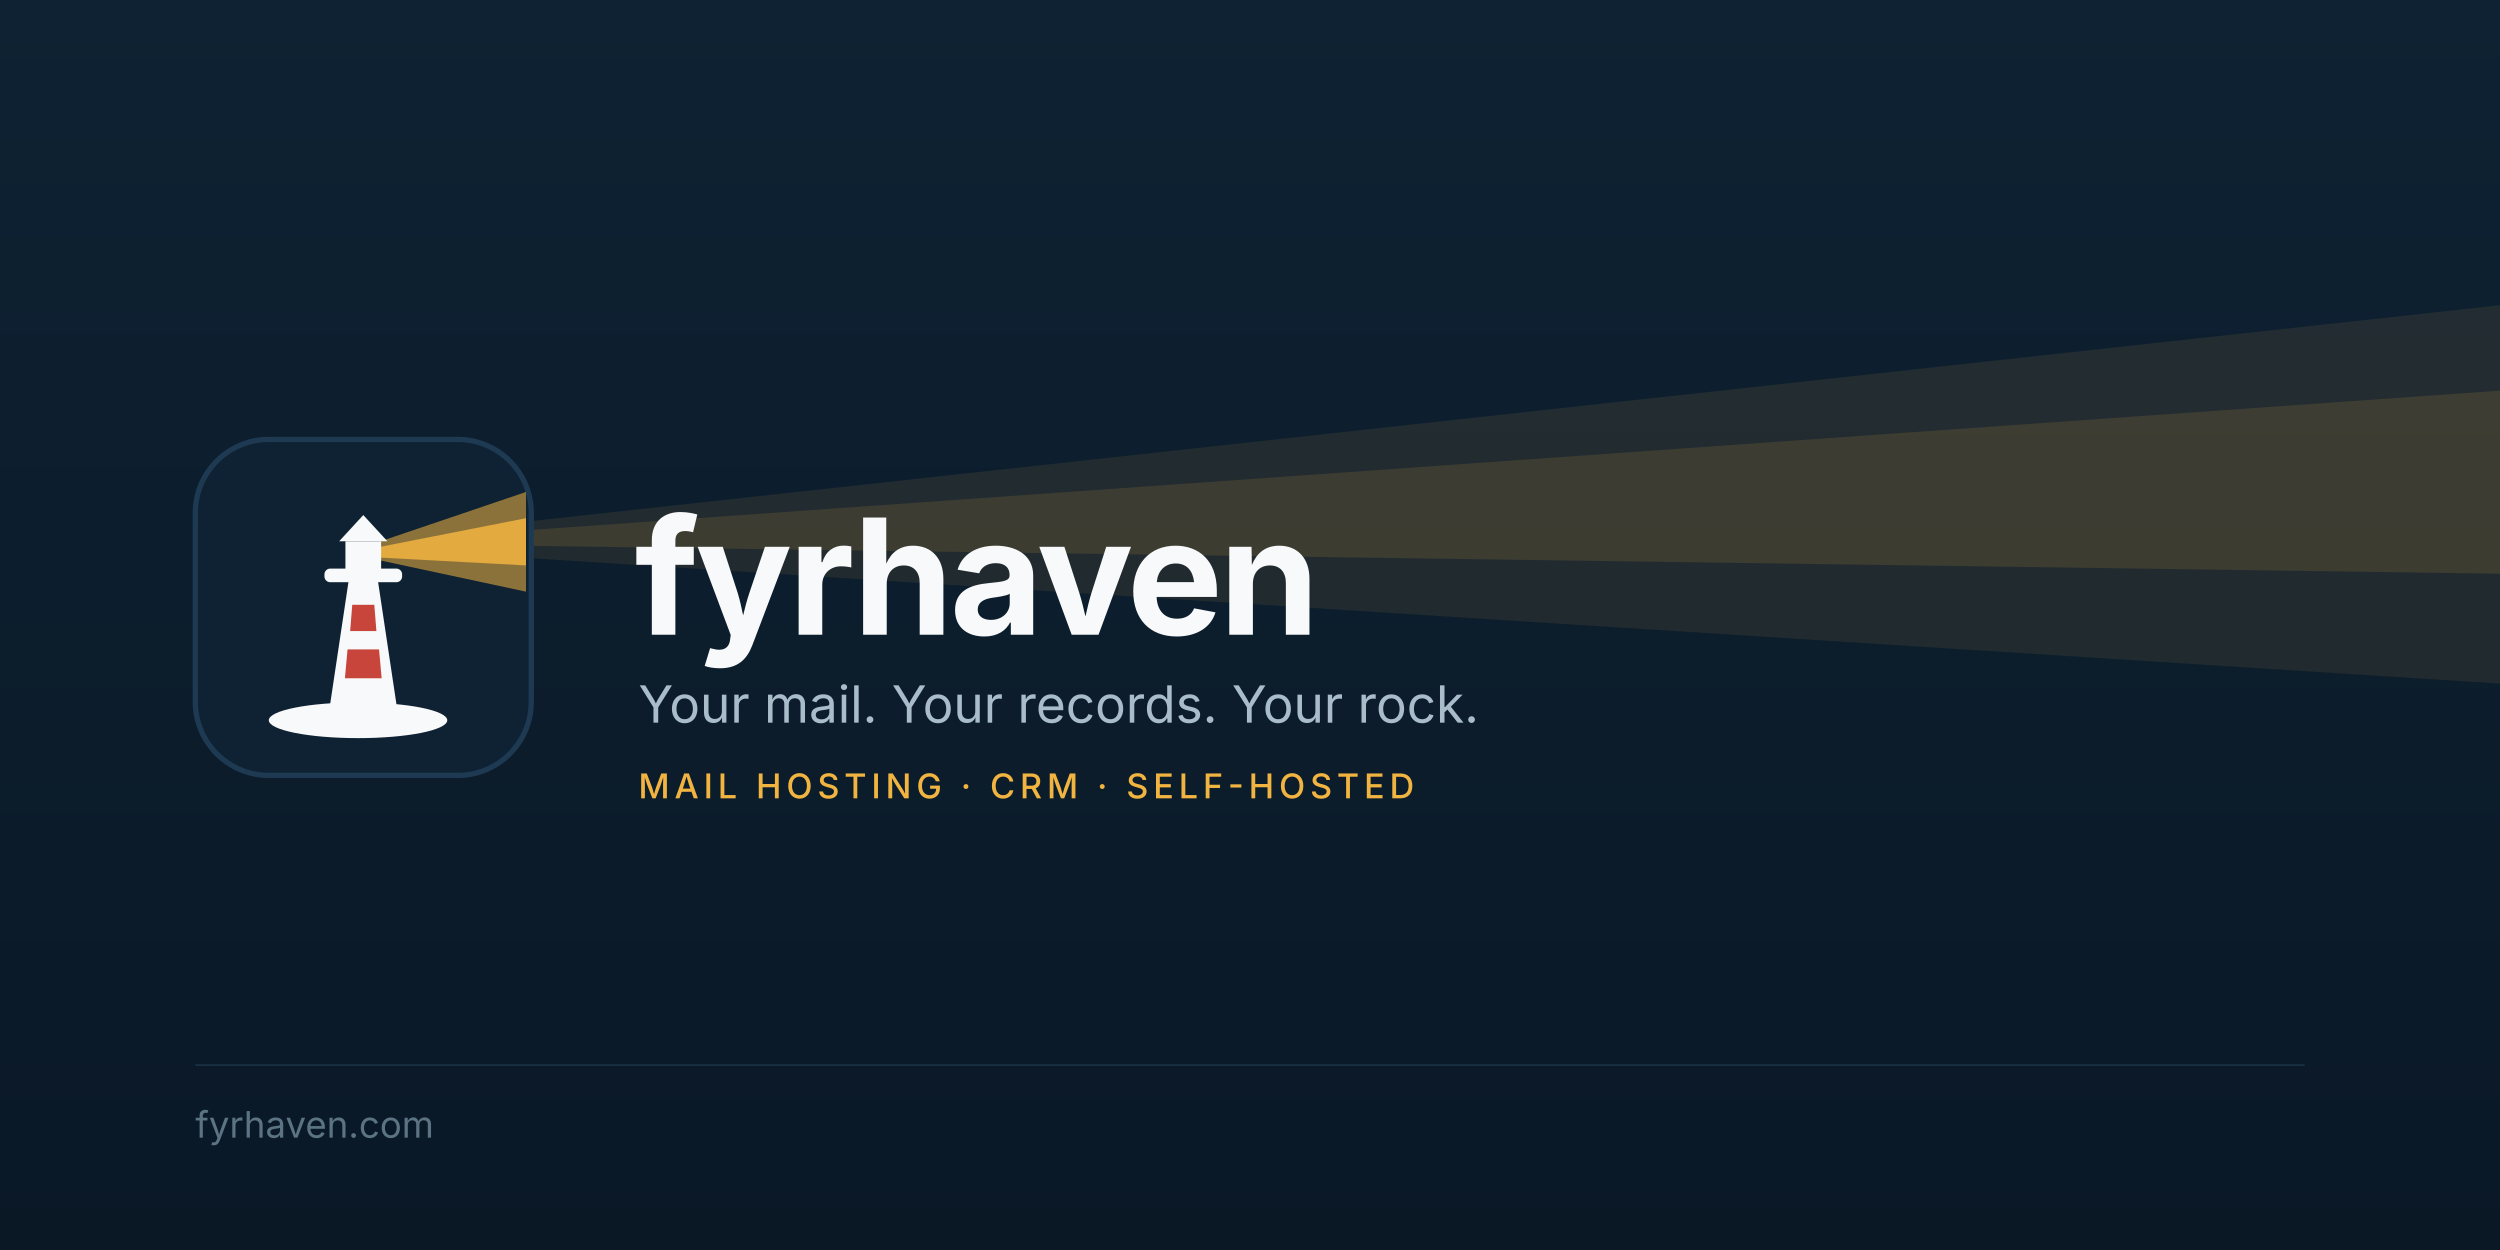
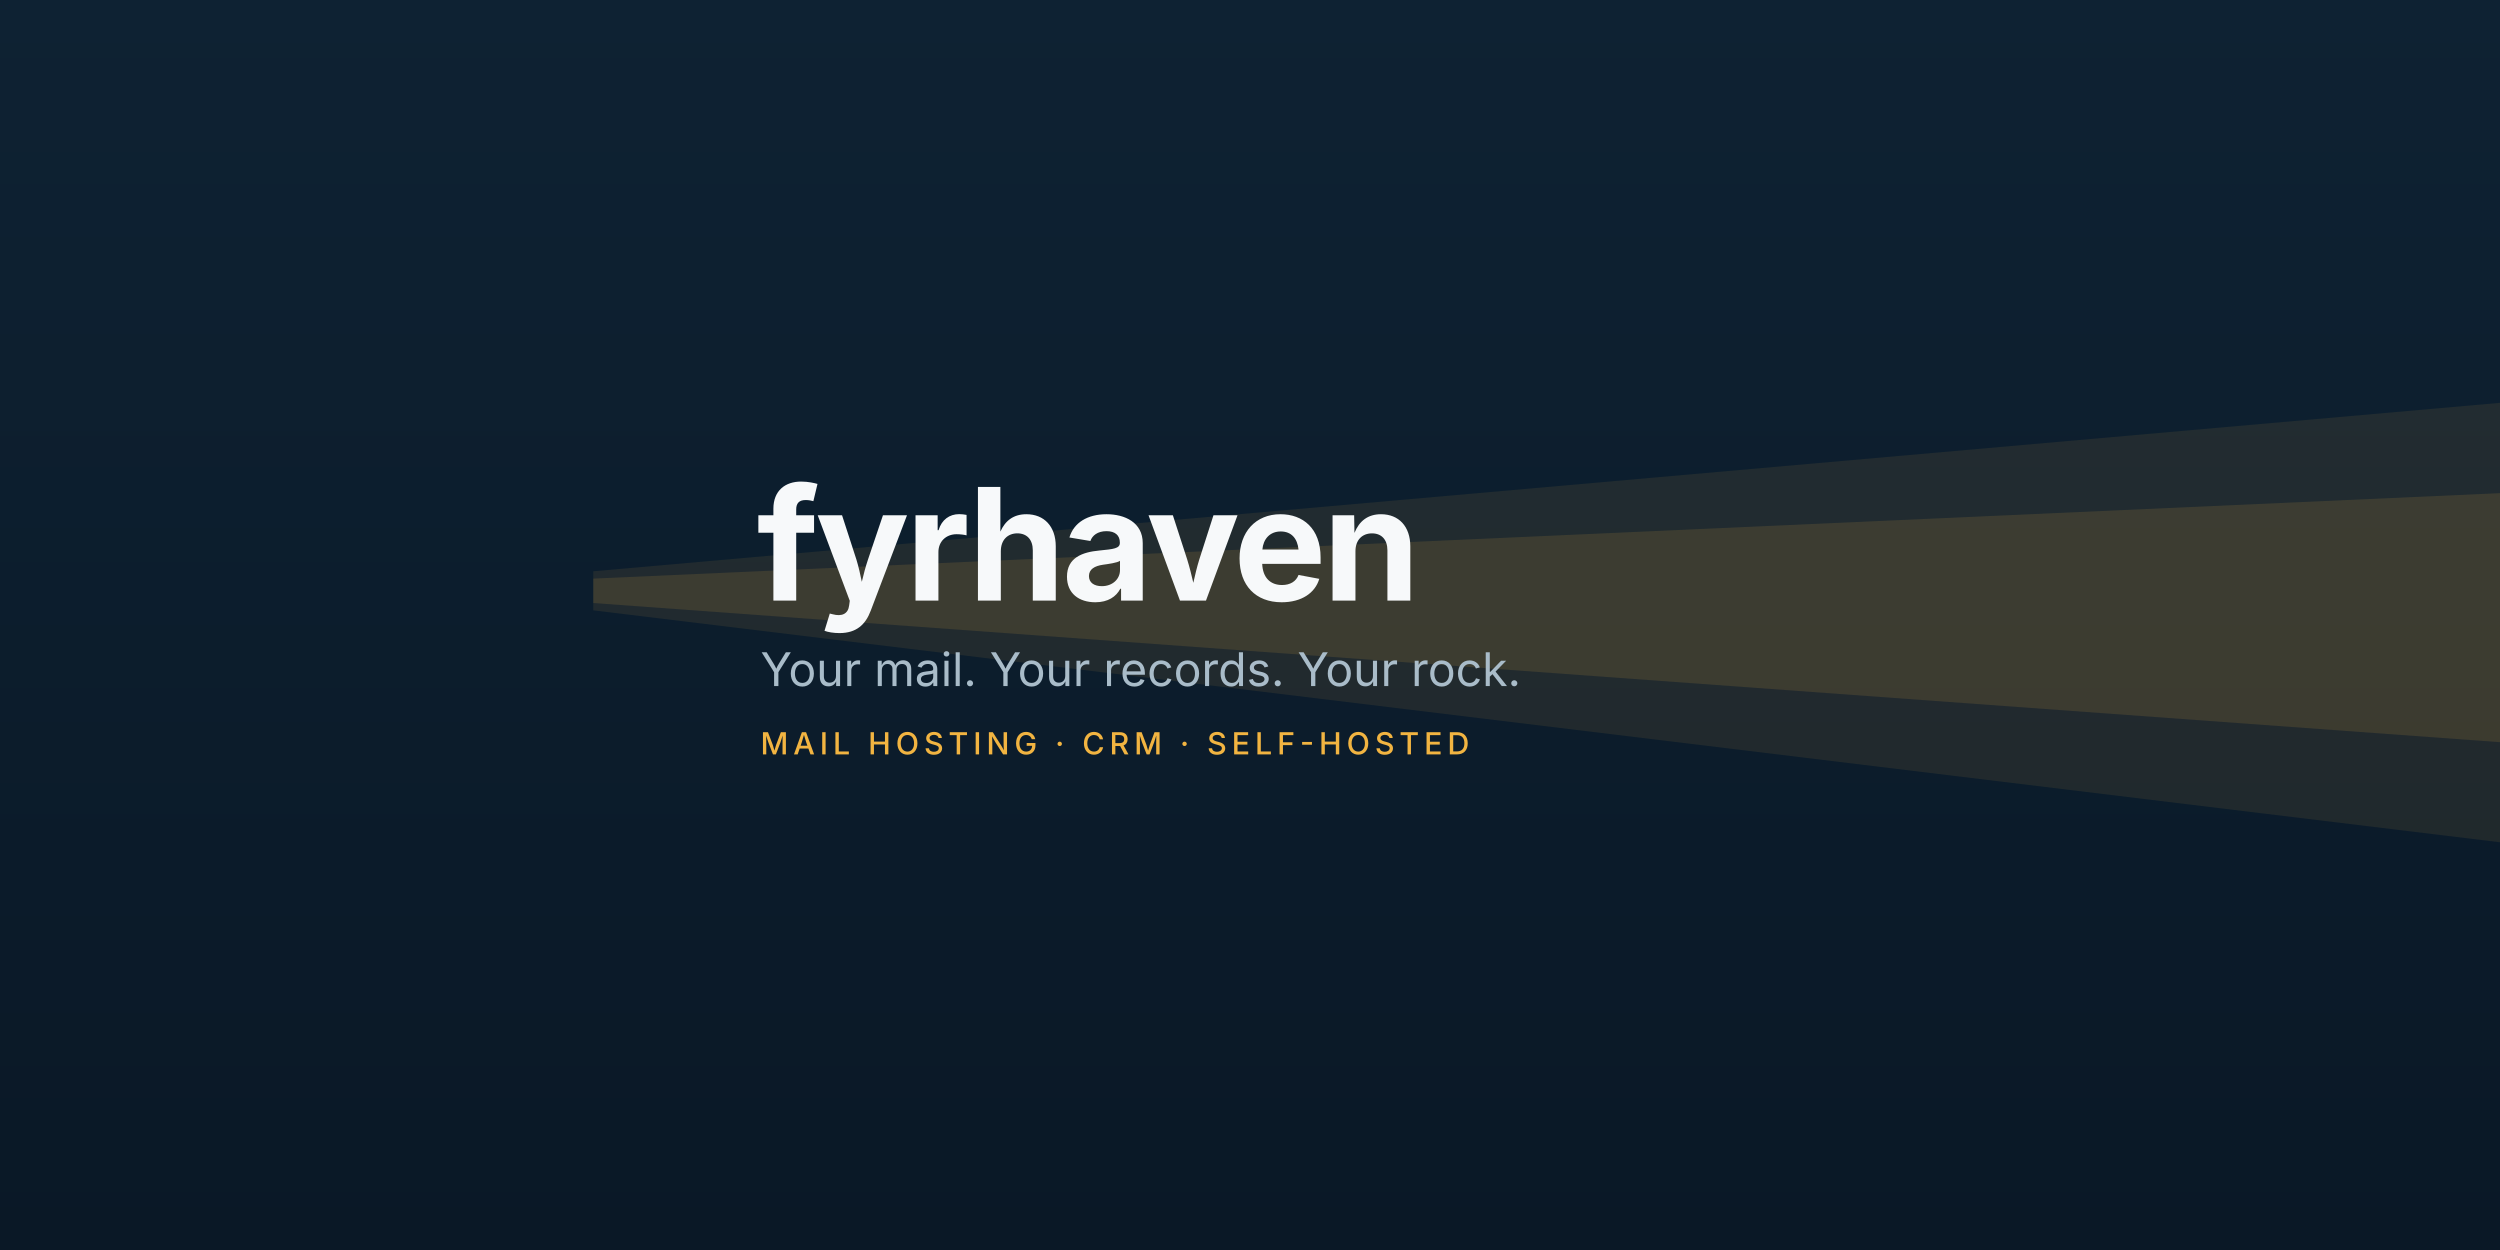
- <svg xmlns="http://www.w3.org/2000/svg" viewBox="0 0 2048 1024" role="img" aria-label="Fyrhaven — header">
+ <svg xmlns="http://www.w3.org/2000/svg" viewBox="0 0 2048 1024" role="img" aria-label="Fyrhaven — profile header">
  <defs>
-     <clipPath id="tileH">
-       <rect width="64" height="64" rx="14" />
-     </clipPath>
-     <linearGradient id="seaH" x1="0" y1="0" x2="0" y2="1">
+     <linearGradient id="seaP" x1="0" y1="0" x2="0" y2="1">
      <stop offset="0" stop-color="#0E2233" />
      <stop offset="1" stop-color="#0A1826" />
    </linearGradient>
  </defs>
-   <rect width="2048" height="1024" fill="url(#seaH)" />
-   <polygon points="352,436 2048,250 2048,560 352,452" fill="#F2B441" opacity="0.09" />
-   <polygon points="352,440 2048,320 2048,470 352,446" fill="#F2B441" opacity="0.13" />
-   <g transform="translate(160,360) scale(4.3)">
-     <rect width="64" height="64" rx="14" fill="#0E2233" stroke="#1E3A52" />
-     <g clip-path="url(#tileH)">
-       <polygon points="35,19.5 63,10 63,29 35,23" fill="#F2B441" opacity="0.55" />
-       <polygon points="35,20.5 63,15 63,24 35,22.5" fill="#F2B441" opacity="0.85" />
-     </g>
-     <ellipse cx="31" cy="53.5" rx="17" ry="3.4" fill="#F7F9FA" />
-     <polygon points="25.6,51 29.2,27 34.8,27 38.4,51" fill="#F7F9FA" />
-     <rect x="24.6" y="24.6" width="14.8" height="2.6" rx="1.1" fill="#F7F9FA" />
-     <rect x="28.6" y="19.4" width="6.8" height="5.4" fill="#F7F9FA" />
-     <polygon points="27.4,19.4 32,14.4 36.6,19.4" fill="#F7F9FA" />
-     <polygon points="29.9,31.5 34.1,31.5 34.5,36.5 29.5,36.5" fill="#C8453B" />
-     <polygon points="29,40 35,40 35.5,45.5 28.5,45.5" fill="#C8453B" />
-   </g>
-   <text x="520" y="520" font-family="Inter, 'Segoe UI', system-ui, -apple-system, sans-serif" font-size="132" font-weight="700" letter-spacing="-3" fill="#F7F9FA">fyrhaven</text>
-   <text x="523" y="592" font-family="Inter, 'Segoe UI', system-ui, -apple-system, sans-serif" font-size="42" font-weight="400" fill="#A9BCC9">Your mail. Your records. Your rock.</text>
-   <text x="523" y="654" font-family="Inter, 'Segoe UI', system-ui, -apple-system, sans-serif" font-size="28" font-weight="500" letter-spacing="4" fill="#F2B441">MAIL HOSTING · CRM · SELF-HOSTED</text>
-   <rect x="160" y="872" width="1728" height="1" fill="#1E3A52" />
-   <text x="160" y="932" font-family="Inter, 'Segoe UI', system-ui, -apple-system, sans-serif" font-size="30" fill="#5B7382">fyrhaven.com</text>
+   <rect width="2048" height="1024" fill="url(#seaP)" />
+   <polygon points="486,468 2048,330 2048,690 486,500" fill="#F2B441" opacity="0.09" />
+   <polygon points="486,474 2048,404 2048,608 486,494" fill="#F2B441" opacity="0.13" />
+   <text x="620" y="492" font-family="Inter, 'Segoe UI', system-ui, -apple-system, sans-serif" font-size="128" font-weight="700" letter-spacing="-3" fill="#F7F9FA">fyrhaven</text>
+   <text x="623" y="562" font-family="Inter, 'Segoe UI', system-ui, -apple-system, sans-serif" font-size="38" font-weight="400" fill="#A9BCC9">Your mail. Your records. Your rock.</text>
+   <text x="623" y="618" font-family="Inter, 'Segoe UI', system-ui, -apple-system, sans-serif" font-size="25" font-weight="500" letter-spacing="4" fill="#F2B441">MAIL HOSTING · CRM · SELF-HOSTED</text>
</svg>
